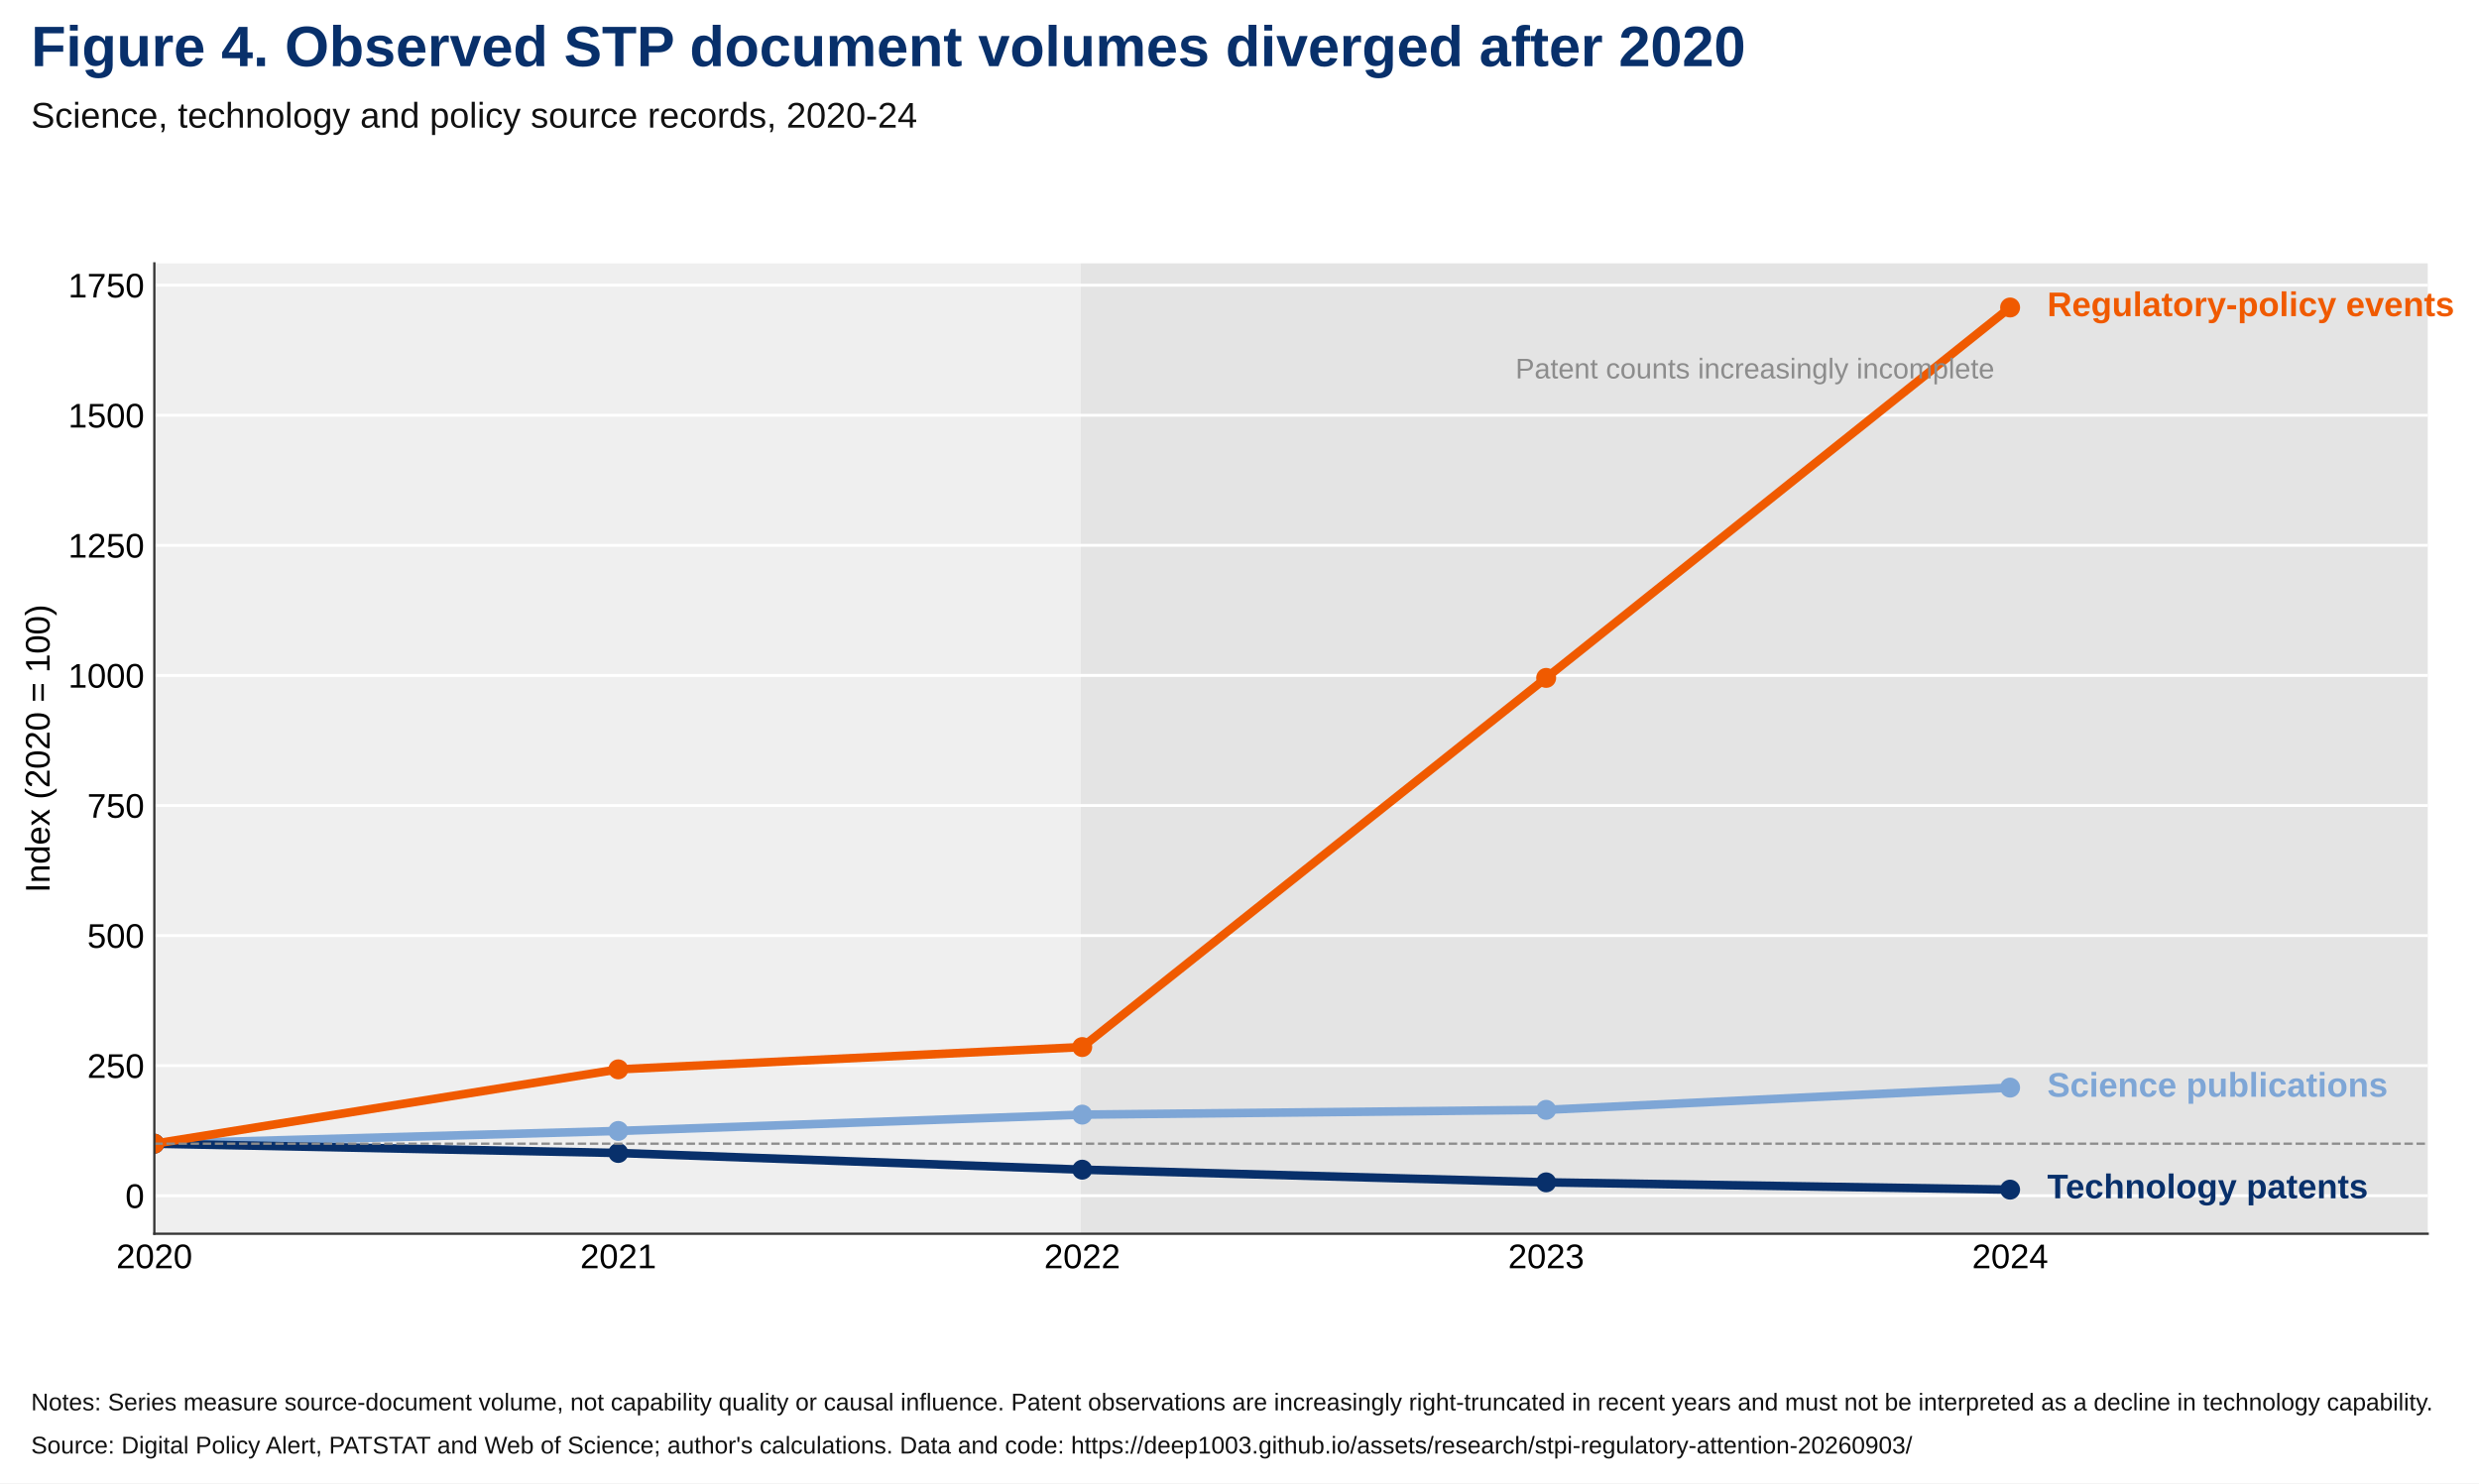
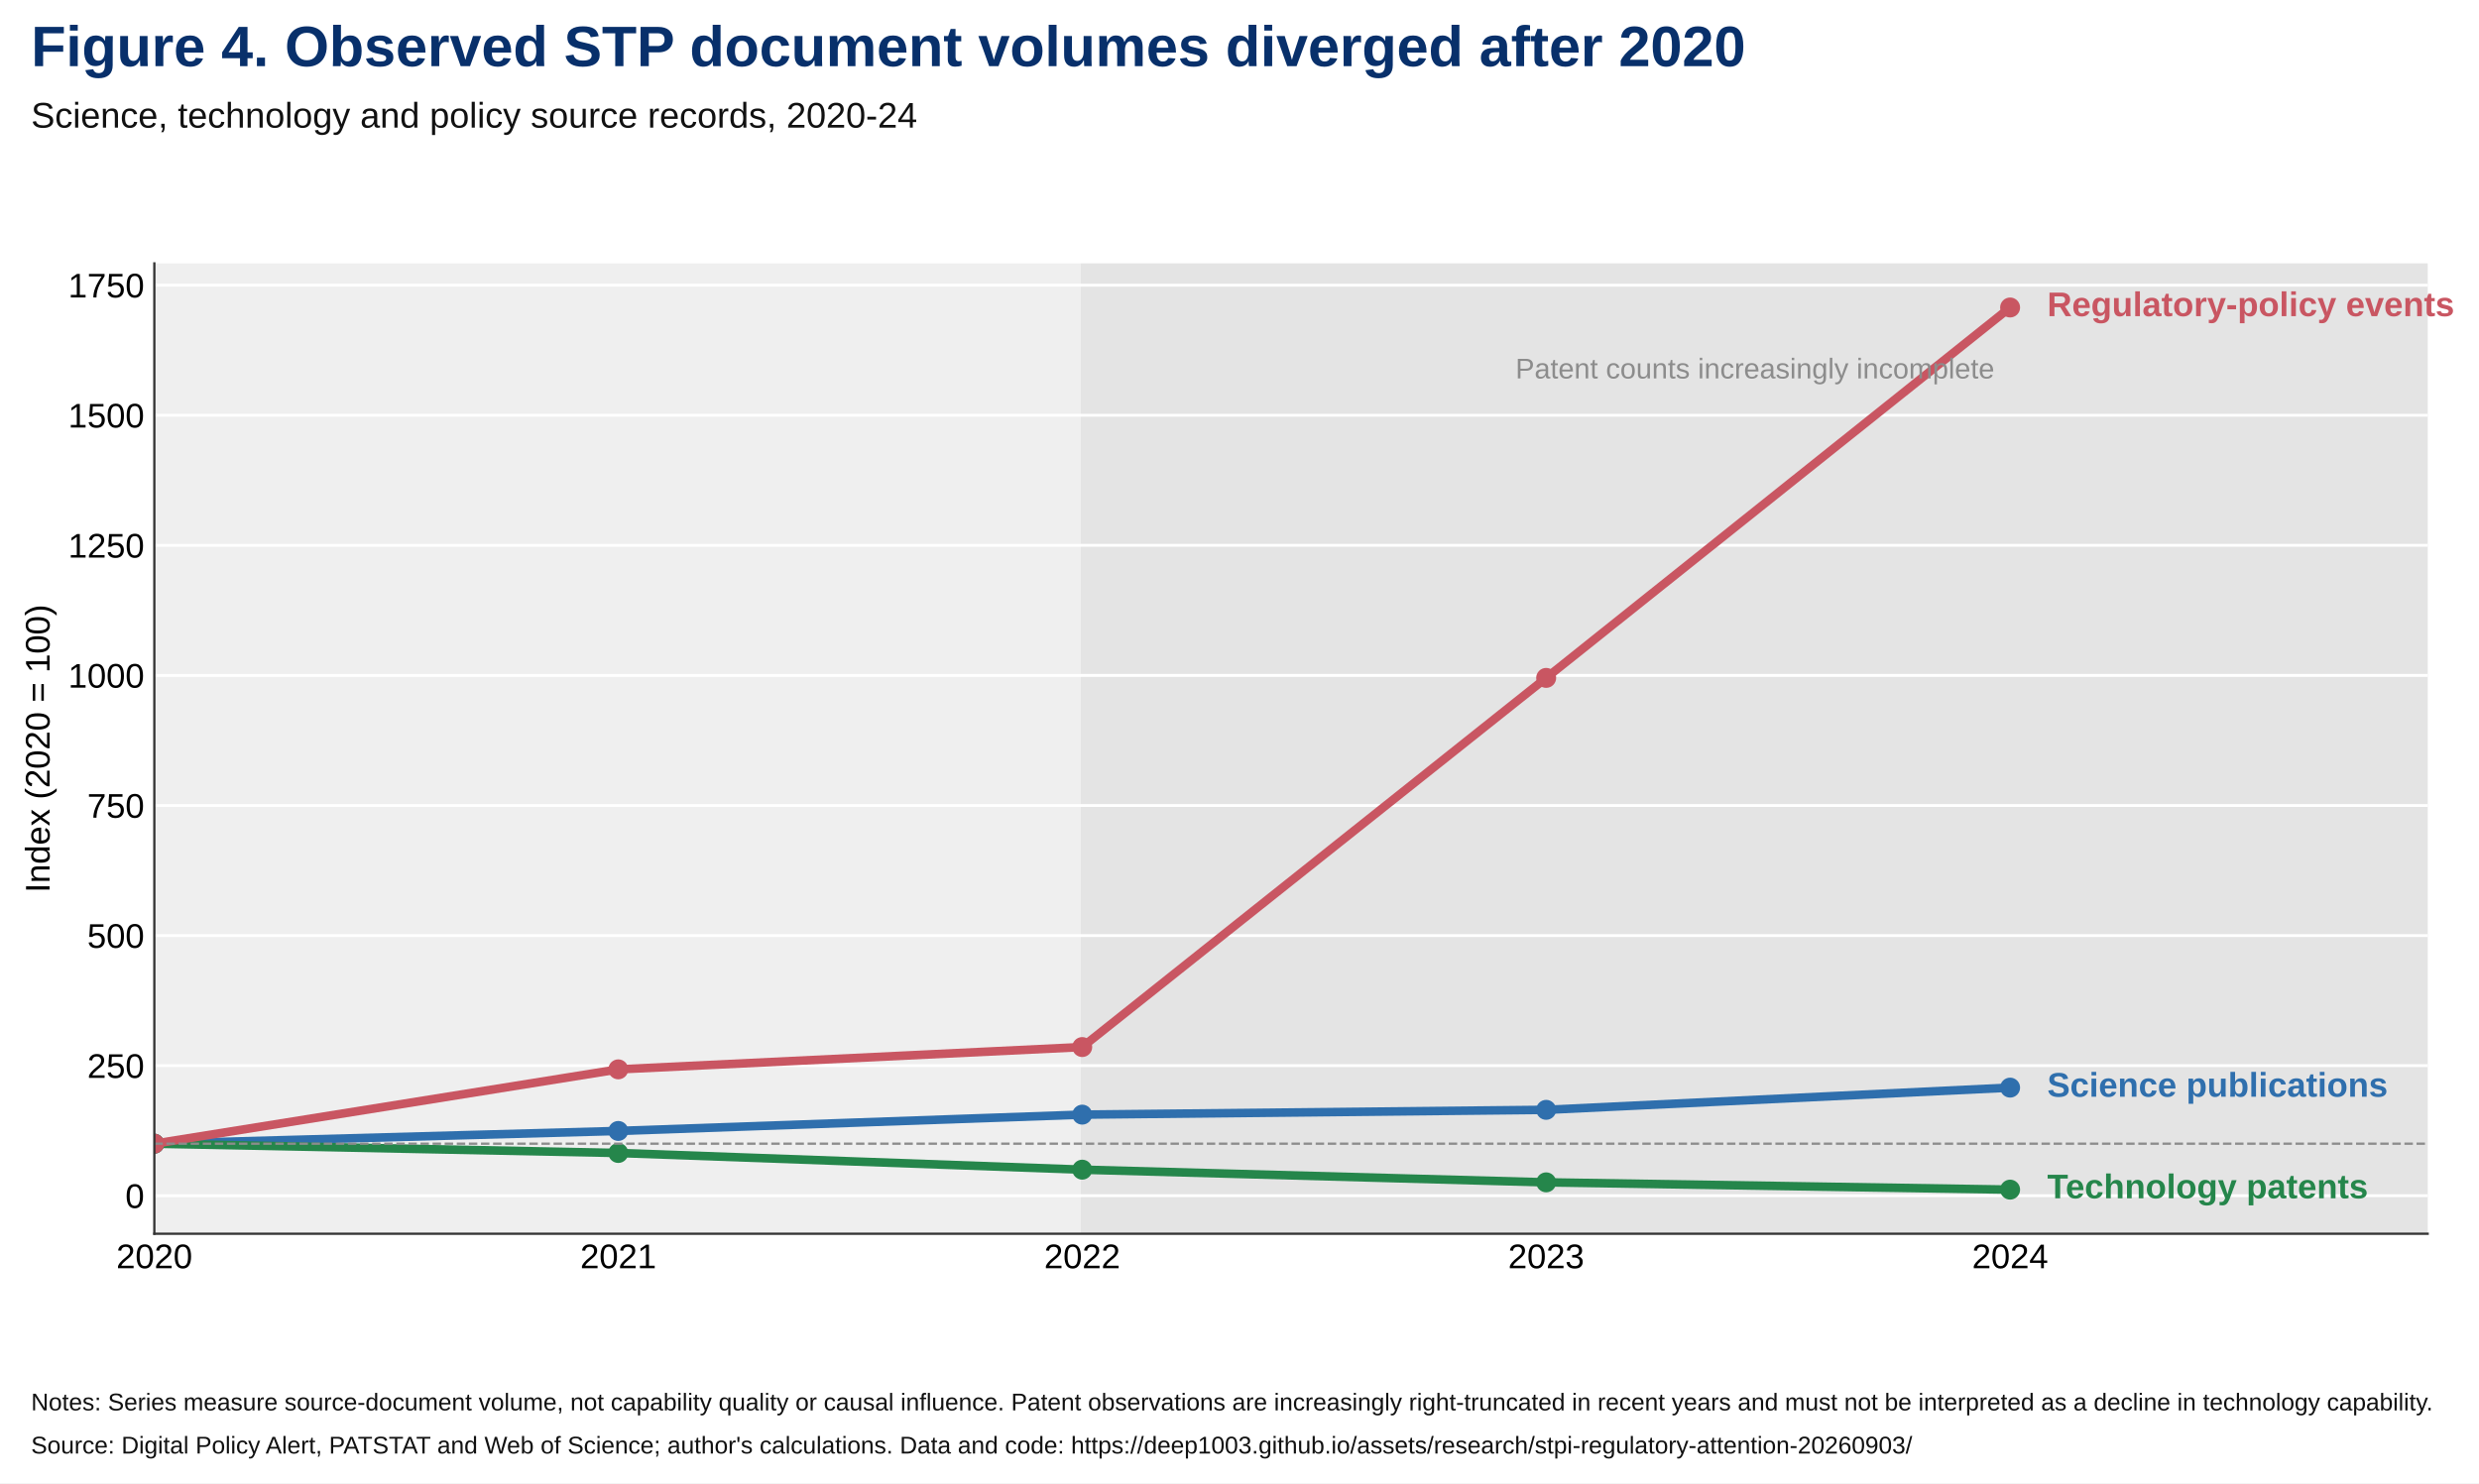
<svg xmlns="http://www.w3.org/2000/svg" xmlns:xlink="http://www.w3.org/1999/xlink" width="868.868pt" height="520.02pt" viewBox="0 0 868.868 520.02" version="1.1">
  <defs>
    <style type="text/css">*{stroke-linejoin: round; stroke-linecap: butt}</style>
  </defs>
  <g id="figure_1">
    <g id="patch_1">
      <path d="M 0 520.02 L 868.868 520.02 L 868.868 0 L 0 0 z " style="fill: #ffffff" />
    </g>
    <g id="axes_1">
      <g id="patch_2">
        <path d="M 54.094 432.54 L 850.874 432.54 L 850.874 92.34 L 54.094 92.34 z " style="fill: #efefef" />
      </g>
      <g id="patch_3">
-         <path d="M 379.31 432.54 L 850.874 432.54 L 850.874 92.34 L 379.31 92.34 z " clip-path="url(#p8ceca353e8)" style="fill: #d8d8d8; opacity: 0.45; stroke: #d8d8d8; stroke-linejoin: miter" />
+         <path d="M 379.31 432.54 L 850.874 432.54 L 850.874 92.34 L 379.31 92.34 z " clip-path="url(#pa5f1f76b44)" style="fill: #d8d8d8; opacity: 0.45; stroke: #d8d8d8; stroke-linejoin: miter" />
      </g>
      <g id="matplotlib.axis_1">
        <g id="xtick_1">
          <g id="line2d_1" />
          <g id="text_1">
            <text style="font-size: 12px; font-family: 'Arial'; text-anchor: middle" x="54.094" y="444.629" transform="rotate(-0 54.09375 444.6294)">2020</text>
          </g>
        </g>
        <g id="xtick_2">
          <g id="line2d_2" />
          <g id="text_2">
            <text style="font-size: 12px; font-family: 'Arial'; text-anchor: middle" x="216.702" y="444.629" transform="rotate(-0 216.7019 444.6294)">2021</text>
          </g>
        </g>
        <g id="xtick_3">
          <g id="line2d_3" />
          <g id="text_3">
            <text style="font-size: 12px; font-family: 'Arial'; text-anchor: middle" x="379.31" y="444.629" transform="rotate(-0 379.3101 444.6294)">2022</text>
          </g>
        </g>
        <g id="xtick_4">
          <g id="line2d_4" />
          <g id="text_4">
            <text style="font-size: 12px; font-family: 'Arial'; text-anchor: middle" x="541.918" y="444.629" transform="rotate(-0 541.9183 444.6294)">2023</text>
          </g>
        </g>
        <g id="xtick_5">
          <g id="line2d_5" />
          <g id="text_5">
            <text style="font-size: 12px; font-family: 'Arial'; text-anchor: middle" x="704.526" y="444.629" transform="rotate(-0 704.5265 444.6294)">2024</text>
          </g>
        </g>
      </g>
      <g id="matplotlib.axis_2">
        <g id="ytick_1">
          <g id="line2d_6">
-             <path d="M 54.094 419.208 L 850.874 419.208 " clip-path="url(#p8ceca353e8)" style="fill: none; stroke: #ffffff; stroke-linecap: square" />
+             <path d="M 54.094 419.208 L 850.874 419.208 " clip-path="url(#pa5f1f76b44)" style="fill: none; stroke: #ffffff; stroke-linecap: square" />
          </g>
          <g id="line2d_7" />
          <g id="text_6">
            <text style="font-size: 12px; font-family: 'Arial'; text-anchor: end" x="50.594" y="423.503" transform="rotate(-0 50.59375 423.5027)">0</text>
          </g>
        </g>
        <g id="ytick_2">
          <g id="line2d_8">
-             <path d="M 54.094 373.605 L 850.874 373.605 " clip-path="url(#p8ceca353e8)" style="fill: none; stroke: #ffffff; stroke-linecap: square" />
+             <path d="M 54.094 373.605 L 850.874 373.605 " clip-path="url(#pa5f1f76b44)" style="fill: none; stroke: #ffffff; stroke-linecap: square" />
          </g>
          <g id="line2d_9" />
          <g id="text_7">
            <text style="font-size: 12px; font-family: 'Arial'; text-anchor: end" x="50.594" y="377.9" transform="rotate(-0 50.59375 377.8995)">250</text>
          </g>
        </g>
        <g id="ytick_3">
          <g id="line2d_10">
-             <path d="M 54.094 328.002 L 850.874 328.002 " clip-path="url(#p8ceca353e8)" style="fill: none; stroke: #ffffff; stroke-linecap: square" />
+             <path d="M 54.094 328.002 L 850.874 328.002 " clip-path="url(#pa5f1f76b44)" style="fill: none; stroke: #ffffff; stroke-linecap: square" />
          </g>
          <g id="line2d_11" />
          <g id="text_8">
            <text style="font-size: 12px; font-family: 'Arial'; text-anchor: end" x="50.594" y="332.296" transform="rotate(-0 50.59375 332.2964)">500</text>
          </g>
        </g>
        <g id="ytick_4">
          <g id="line2d_12">
-             <path d="M 54.094 282.399 L 850.874 282.399 " clip-path="url(#p8ceca353e8)" style="fill: none; stroke: #ffffff; stroke-linecap: square" />
+             <path d="M 54.094 282.399 L 850.874 282.399 " clip-path="url(#pa5f1f76b44)" style="fill: none; stroke: #ffffff; stroke-linecap: square" />
          </g>
          <g id="line2d_13" />
          <g id="text_9">
            <text style="font-size: 12px; font-family: 'Arial'; text-anchor: end" x="50.594" y="286.693" transform="rotate(-0 50.59375 286.6932)">750</text>
          </g>
        </g>
        <g id="ytick_5">
          <g id="line2d_14">
-             <path d="M 54.094 236.795 L 850.874 236.795 " clip-path="url(#p8ceca353e8)" style="fill: none; stroke: #ffffff; stroke-linecap: square" />
+             <path d="M 54.094 236.795 L 850.874 236.795 " clip-path="url(#pa5f1f76b44)" style="fill: none; stroke: #ffffff; stroke-linecap: square" />
          </g>
          <g id="line2d_15" />
          <g id="text_10">
            <text style="font-size: 12px; font-family: 'Arial'; text-anchor: end" x="50.594" y="241.09" transform="rotate(-0 50.59375 241.0901)">1000</text>
          </g>
        </g>
        <g id="ytick_6">
          <g id="line2d_16">
-             <path d="M 54.094 191.192 L 850.874 191.192 " clip-path="url(#p8ceca353e8)" style="fill: none; stroke: #ffffff; stroke-linecap: square" />
+             <path d="M 54.094 191.192 L 850.874 191.192 " clip-path="url(#pa5f1f76b44)" style="fill: none; stroke: #ffffff; stroke-linecap: square" />
          </g>
          <g id="line2d_17" />
          <g id="text_11">
            <text style="font-size: 12px; font-family: 'Arial'; text-anchor: end" x="50.594" y="195.487" transform="rotate(-0 50.59375 195.4869)">1250</text>
          </g>
        </g>
        <g id="ytick_7">
          <g id="line2d_18">
-             <path d="M 54.094 145.589 L 850.874 145.589 " clip-path="url(#p8ceca353e8)" style="fill: none; stroke: #ffffff; stroke-linecap: square" />
+             <path d="M 54.094 145.589 L 850.874 145.589 " clip-path="url(#pa5f1f76b44)" style="fill: none; stroke: #ffffff; stroke-linecap: square" />
          </g>
          <g id="line2d_19" />
          <g id="text_12">
            <text style="font-size: 12px; font-family: 'Arial'; text-anchor: end" x="50.594" y="149.884" transform="rotate(-0 50.59375 149.8838)">1500</text>
          </g>
        </g>
        <g id="ytick_8">
          <g id="line2d_20">
-             <path d="M 54.094 99.986 L 850.874 99.986 " clip-path="url(#p8ceca353e8)" style="fill: none; stroke: #ffffff; stroke-linecap: square" />
+             <path d="M 54.094 99.986 L 850.874 99.986 " clip-path="url(#pa5f1f76b44)" style="fill: none; stroke: #ffffff; stroke-linecap: square" />
          </g>
          <g id="line2d_21" />
          <g id="text_13">
            <text style="font-size: 12px; font-family: 'Arial'; text-anchor: end" x="50.594" y="104.281" transform="rotate(-0 50.59375 104.2806)">1750</text>
          </g>
        </g>
        <g id="text_14">
          <text style="font-size: 12px; font-family: 'Arial'; text-anchor: middle" x="17.376" y="262.44" transform="rotate(-90 17.37562 262.44)">Index (2020 = 100)</text>
        </g>
      </g>
      <g id="line2d_22">
-         <path d="M 54.094 400.967 L 216.702 396.502 L 379.31 390.781 L 541.918 389.102 L 704.526 381.313 " clip-path="url(#p8ceca353e8)" style="fill: none; stroke: #7ea6d6; stroke-width: 3; stroke-linecap: square" />
+         <path d="M 54.094 400.967 L 216.702 396.502 L 379.31 390.781 L 541.918 389.102 L 704.526 381.313 " clip-path="url(#pa5f1f76b44)" style="fill: none; stroke: #2f6fad; stroke-width: 3; stroke-linecap: square" />
        <defs>
-           <path id="mfcb36e8bf6" d="M 0 3 C 0.796 3 1.559 2.684 2.121 2.121 C 2.684 1.559 3 0.796 3 0 C 3 -0.796 2.684 -1.559 2.121 -2.121 C 1.559 -2.684 0.796 -3 0 -3 C -0.796 -3 -1.559 -2.684 -2.121 -2.121 C -2.684 -1.559 -3 -0.796 -3 0 C -3 0.796 -2.684 1.559 -2.121 2.121 C -1.559 2.684 -0.796 3 0 3 z " style="stroke: #7ea6d6" />
+           <path id="mb67a2d4f90" d="M 0 3 C 0.796 3 1.559 2.684 2.121 2.121 C 2.684 1.559 3 0.796 3 0 C 3 -0.796 2.684 -1.559 2.121 -2.121 C 1.559 -2.684 0.796 -3 0 -3 C -0.796 -3 -1.559 -2.684 -2.121 -2.121 C -2.684 -1.559 -3 -0.796 -3 0 C -3 0.796 -2.684 1.559 -2.121 2.121 C -1.559 2.684 -0.796 3 0 3 z " style="stroke: #2f6fad" />
        </defs>
-         <g clip-path="url(#p8ceca353e8)">
-           <use xlink:href="#mfcb36e8bf6" x="54.094" y="400.967" style="fill: #7ea6d6; stroke: #7ea6d6" />
-           <use xlink:href="#mfcb36e8bf6" x="216.702" y="396.502" style="fill: #7ea6d6; stroke: #7ea6d6" />
-           <use xlink:href="#mfcb36e8bf6" x="379.31" y="390.781" style="fill: #7ea6d6; stroke: #7ea6d6" />
-           <use xlink:href="#mfcb36e8bf6" x="541.918" y="389.102" style="fill: #7ea6d6; stroke: #7ea6d6" />
-           <use xlink:href="#mfcb36e8bf6" x="704.526" y="381.313" style="fill: #7ea6d6; stroke: #7ea6d6" />
+         <g clip-path="url(#pa5f1f76b44)">
+           <use xlink:href="#mb67a2d4f90" x="54.094" y="400.967" style="fill: #2f6fad; stroke: #2f6fad" />
+           <use xlink:href="#mb67a2d4f90" x="216.702" y="396.502" style="fill: #2f6fad; stroke: #2f6fad" />
+           <use xlink:href="#mb67a2d4f90" x="379.31" y="390.781" style="fill: #2f6fad; stroke: #2f6fad" />
+           <use xlink:href="#mb67a2d4f90" x="541.918" y="389.102" style="fill: #2f6fad; stroke: #2f6fad" />
+           <use xlink:href="#mb67a2d4f90" x="704.526" y="381.313" style="fill: #2f6fad; stroke: #2f6fad" />
        </g>
      </g>
      <g id="line2d_23">
-         <path d="M 54.094 400.967 L 216.702 404.224 L 379.31 410.077 L 541.918 414.521 L 704.526 417.076 " clip-path="url(#p8ceca353e8)" style="fill: none; stroke: #08306b; stroke-width: 3; stroke-linecap: square" />
+         <path d="M 54.094 400.967 L 216.702 404.224 L 379.31 410.077 L 541.918 414.521 L 704.526 417.076 " clip-path="url(#pa5f1f76b44)" style="fill: none; stroke: #25864b; stroke-width: 3; stroke-linecap: square" />
        <defs>
-           <path id="mbee2bd9997" d="M 0 3 C 0.796 3 1.559 2.684 2.121 2.121 C 2.684 1.559 3 0.796 3 0 C 3 -0.796 2.684 -1.559 2.121 -2.121 C 1.559 -2.684 0.796 -3 0 -3 C -0.796 -3 -1.559 -2.684 -2.121 -2.121 C -2.684 -1.559 -3 -0.796 -3 0 C -3 0.796 -2.684 1.559 -2.121 2.121 C -1.559 2.684 -0.796 3 0 3 z " style="stroke: #08306b" />
+           <path id="m1e1daadd3c" d="M 0 3 C 0.796 3 1.559 2.684 2.121 2.121 C 2.684 1.559 3 0.796 3 0 C 3 -0.796 2.684 -1.559 2.121 -2.121 C 1.559 -2.684 0.796 -3 0 -3 C -0.796 -3 -1.559 -2.684 -2.121 -2.121 C -2.684 -1.559 -3 -0.796 -3 0 C -3 0.796 -2.684 1.559 -2.121 2.121 C -1.559 2.684 -0.796 3 0 3 z " style="stroke: #25864b" />
        </defs>
-         <g clip-path="url(#p8ceca353e8)">
-           <use xlink:href="#mbee2bd9997" x="54.094" y="400.967" style="fill: #08306b; stroke: #08306b" />
-           <use xlink:href="#mbee2bd9997" x="216.702" y="404.224" style="fill: #08306b; stroke: #08306b" />
-           <use xlink:href="#mbee2bd9997" x="379.31" y="410.077" style="fill: #08306b; stroke: #08306b" />
-           <use xlink:href="#mbee2bd9997" x="541.918" y="414.521" style="fill: #08306b; stroke: #08306b" />
-           <use xlink:href="#mbee2bd9997" x="704.526" y="417.076" style="fill: #08306b; stroke: #08306b" />
+         <g clip-path="url(#pa5f1f76b44)">
+           <use xlink:href="#m1e1daadd3c" x="54.094" y="400.967" style="fill: #25864b; stroke: #25864b" />
+           <use xlink:href="#m1e1daadd3c" x="216.702" y="404.224" style="fill: #25864b; stroke: #25864b" />
+           <use xlink:href="#m1e1daadd3c" x="379.31" y="410.077" style="fill: #25864b; stroke: #25864b" />
+           <use xlink:href="#m1e1daadd3c" x="541.918" y="414.521" style="fill: #25864b; stroke: #25864b" />
+           <use xlink:href="#m1e1daadd3c" x="704.526" y="417.076" style="fill: #25864b; stroke: #25864b" />
        </g>
      </g>
      <g id="line2d_24">
-         <path d="M 54.094 400.967 L 216.702 374.908 L 379.31 367.09 L 541.918 237.664 L 704.526 107.804 " clip-path="url(#p8ceca353e8)" style="fill: none; stroke: #f05a00; stroke-width: 3; stroke-linecap: square" />
+         <path d="M 54.094 400.967 L 216.702 374.908 L 379.31 367.09 L 541.918 237.664 L 704.526 107.804 " clip-path="url(#pa5f1f76b44)" style="fill: none; stroke: #c95662; stroke-width: 3; stroke-linecap: square" />
        <defs>
-           <path id="m8e0244d50b" d="M 0 3 C 0.796 3 1.559 2.684 2.121 2.121 C 2.684 1.559 3 0.796 3 0 C 3 -0.796 2.684 -1.559 2.121 -2.121 C 1.559 -2.684 0.796 -3 0 -3 C -0.796 -3 -1.559 -2.684 -2.121 -2.121 C -2.684 -1.559 -3 -0.796 -3 0 C -3 0.796 -2.684 1.559 -2.121 2.121 C -1.559 2.684 -0.796 3 0 3 z " style="stroke: #f05a00" />
+           <path id="mcf9c2d2c49" d="M 0 3 C 0.796 3 1.559 2.684 2.121 2.121 C 2.684 1.559 3 0.796 3 0 C 3 -0.796 2.684 -1.559 2.121 -2.121 C 1.559 -2.684 0.796 -3 0 -3 C -0.796 -3 -1.559 -2.684 -2.121 -2.121 C -2.684 -1.559 -3 -0.796 -3 0 C -3 0.796 -2.684 1.559 -2.121 2.121 C -1.559 2.684 -0.796 3 0 3 z " style="stroke: #c95662" />
        </defs>
-         <g clip-path="url(#p8ceca353e8)">
-           <use xlink:href="#m8e0244d50b" x="54.094" y="400.967" style="fill: #f05a00; stroke: #f05a00" />
-           <use xlink:href="#m8e0244d50b" x="216.702" y="374.908" style="fill: #f05a00; stroke: #f05a00" />
-           <use xlink:href="#m8e0244d50b" x="379.31" y="367.09" style="fill: #f05a00; stroke: #f05a00" />
-           <use xlink:href="#m8e0244d50b" x="541.918" y="237.664" style="fill: #f05a00; stroke: #f05a00" />
-           <use xlink:href="#m8e0244d50b" x="704.526" y="107.804" style="fill: #f05a00; stroke: #f05a00" />
+         <g clip-path="url(#pa5f1f76b44)">
+           <use xlink:href="#mcf9c2d2c49" x="54.094" y="400.967" style="fill: #c95662; stroke: #c95662" />
+           <use xlink:href="#mcf9c2d2c49" x="216.702" y="374.908" style="fill: #c95662; stroke: #c95662" />
+           <use xlink:href="#mcf9c2d2c49" x="379.31" y="367.09" style="fill: #c95662; stroke: #c95662" />
+           <use xlink:href="#mcf9c2d2c49" x="541.918" y="237.664" style="fill: #c95662; stroke: #c95662" />
+           <use xlink:href="#mcf9c2d2c49" x="704.526" y="107.804" style="fill: #c95662; stroke: #c95662" />
        </g>
      </g>
      <g id="line2d_25">
-         <path d="M 54.094 400.967 L 850.874 400.967 " clip-path="url(#p8ceca353e8)" style="fill: none; stroke-dasharray: 2.96,1.28; stroke-dashoffset: 0; stroke: #8c8c8c; stroke-width: 0.8" />
+         <path d="M 54.094 400.967 L 850.874 400.967 " clip-path="url(#pa5f1f76b44)" style="fill: none; stroke-dasharray: 2.96,1.28; stroke-dashoffset: 0; stroke: #8c8c8c; stroke-width: 0.8" />
      </g>
      <g id="patch_4">
        <path d="M 54.094 432.54 L 54.094 92.34 " style="fill: none; stroke: #333333; stroke-width: 0.8; stroke-linejoin: miter; stroke-linecap: square" />
      </g>
      <g id="patch_5">
        <path d="M 54.094 432.54 L 850.874 432.54 " style="fill: none; stroke: #333333; stroke-width: 0.8; stroke-linejoin: miter; stroke-linecap: square" />
      </g>
      <g id="text_15">
-         <text style="font-weight: 700; font-size: 12px; font-family: 'Arial'; text-anchor: start; fill: #7ea6d6" x="717.535" y="384.497" transform="rotate(-0 717.5351 384.4968)">Science publications</text>
+         <text style="font-weight: 700; font-size: 12px; font-family: 'Arial'; text-anchor: start; fill: #2f6fad" x="717.535" y="384.497" transform="rotate(-0 717.5351 384.4968)">Science publications</text>
      </g>
      <g id="text_16">
-         <text style="font-weight: 700; font-size: 12px; font-family: 'Arial'; text-anchor: start; fill: #08306b" x="717.535" y="420.108" transform="rotate(-0 717.5351 420.1082)">Technology patents</text>
+         <text style="font-weight: 700; font-size: 12px; font-family: 'Arial'; text-anchor: start; fill: #25864b" x="717.535" y="420.108" transform="rotate(-0 717.5351 420.1082)">Technology patents</text>
      </g>
      <g id="text_17">
-         <text style="font-weight: 700; font-size: 12px; font-family: 'Arial'; text-anchor: start; fill: #f05a00" x="717.535" y="110.836" transform="rotate(-0 717.5351 110.8355)">Regulatory-policy events</text>
+         <text style="font-weight: 700; font-size: 12px; font-family: 'Arial'; text-anchor: start; fill: #c95662" x="717.535" y="110.836" transform="rotate(-0 717.5351 110.8355)">Regulatory-policy events</text>
      </g>
      <g id="text_18">
        <text style="font-size: 10px; font-family: 'Arial'; text-anchor: middle; fill: #8c8c8c" x="615.092" y="132.682" transform="rotate(-0 615.092 132.6815)">Patent counts increasingly incomplete</text>
      </g>
    </g>
    <g id="text_19">
      <text style="font-weight: 700; font-size: 20px; font-family: 'Arial'; text-anchor: start; fill: #08306b" x="10.895" y="23.199" transform="rotate(-0 10.89483 23.19937)">Figure 4. Observed STP document volumes diverged after 2020</text>
    </g>
    <g id="text_20">
      <text style="font-size: 12.5px; font-family: 'Arial'; text-anchor: start; fill: #111111" x="10.895" y="44.74" transform="rotate(-0 10.89483 44.73961)">Science, technology and policy source records, 2020-24</text>
    </g>
    <g id="text_21">
      <text style="font-size: 8.5px; font-family: 'Arial'; text-anchor: start; fill: #111111" x="10.895" y="494.471" transform="rotate(-0 10.89483 494.471)">Notes: Series measure source-document volume, not capability quality or causal influence. Patent observations are increasingly right-truncated in recent years and must not be interpreted as a decline in technology capability.</text>
    </g>
    <g id="text_22">
      <text style="font-size: 8.5px; font-family: 'Arial'; text-anchor: start; fill: #111111" x="10.895" y="509.591" transform="rotate(-0 10.89483 509.591)">Source: Digital Policy Alert, PATSTAT and Web of Science; author's calculations. Data and code: https://deep1003.github.io/assets/research/stpi-regulatory-attention-20260903/</text>
    </g>
  </g>
  <defs>
-     <clipPath id="p8ceca353e8">
+     <clipPath id="pa5f1f76b44">
      <rect x="54.094" y="92.34" width="796.78" height="340.2" />
    </clipPath>
  </defs>
</svg>
